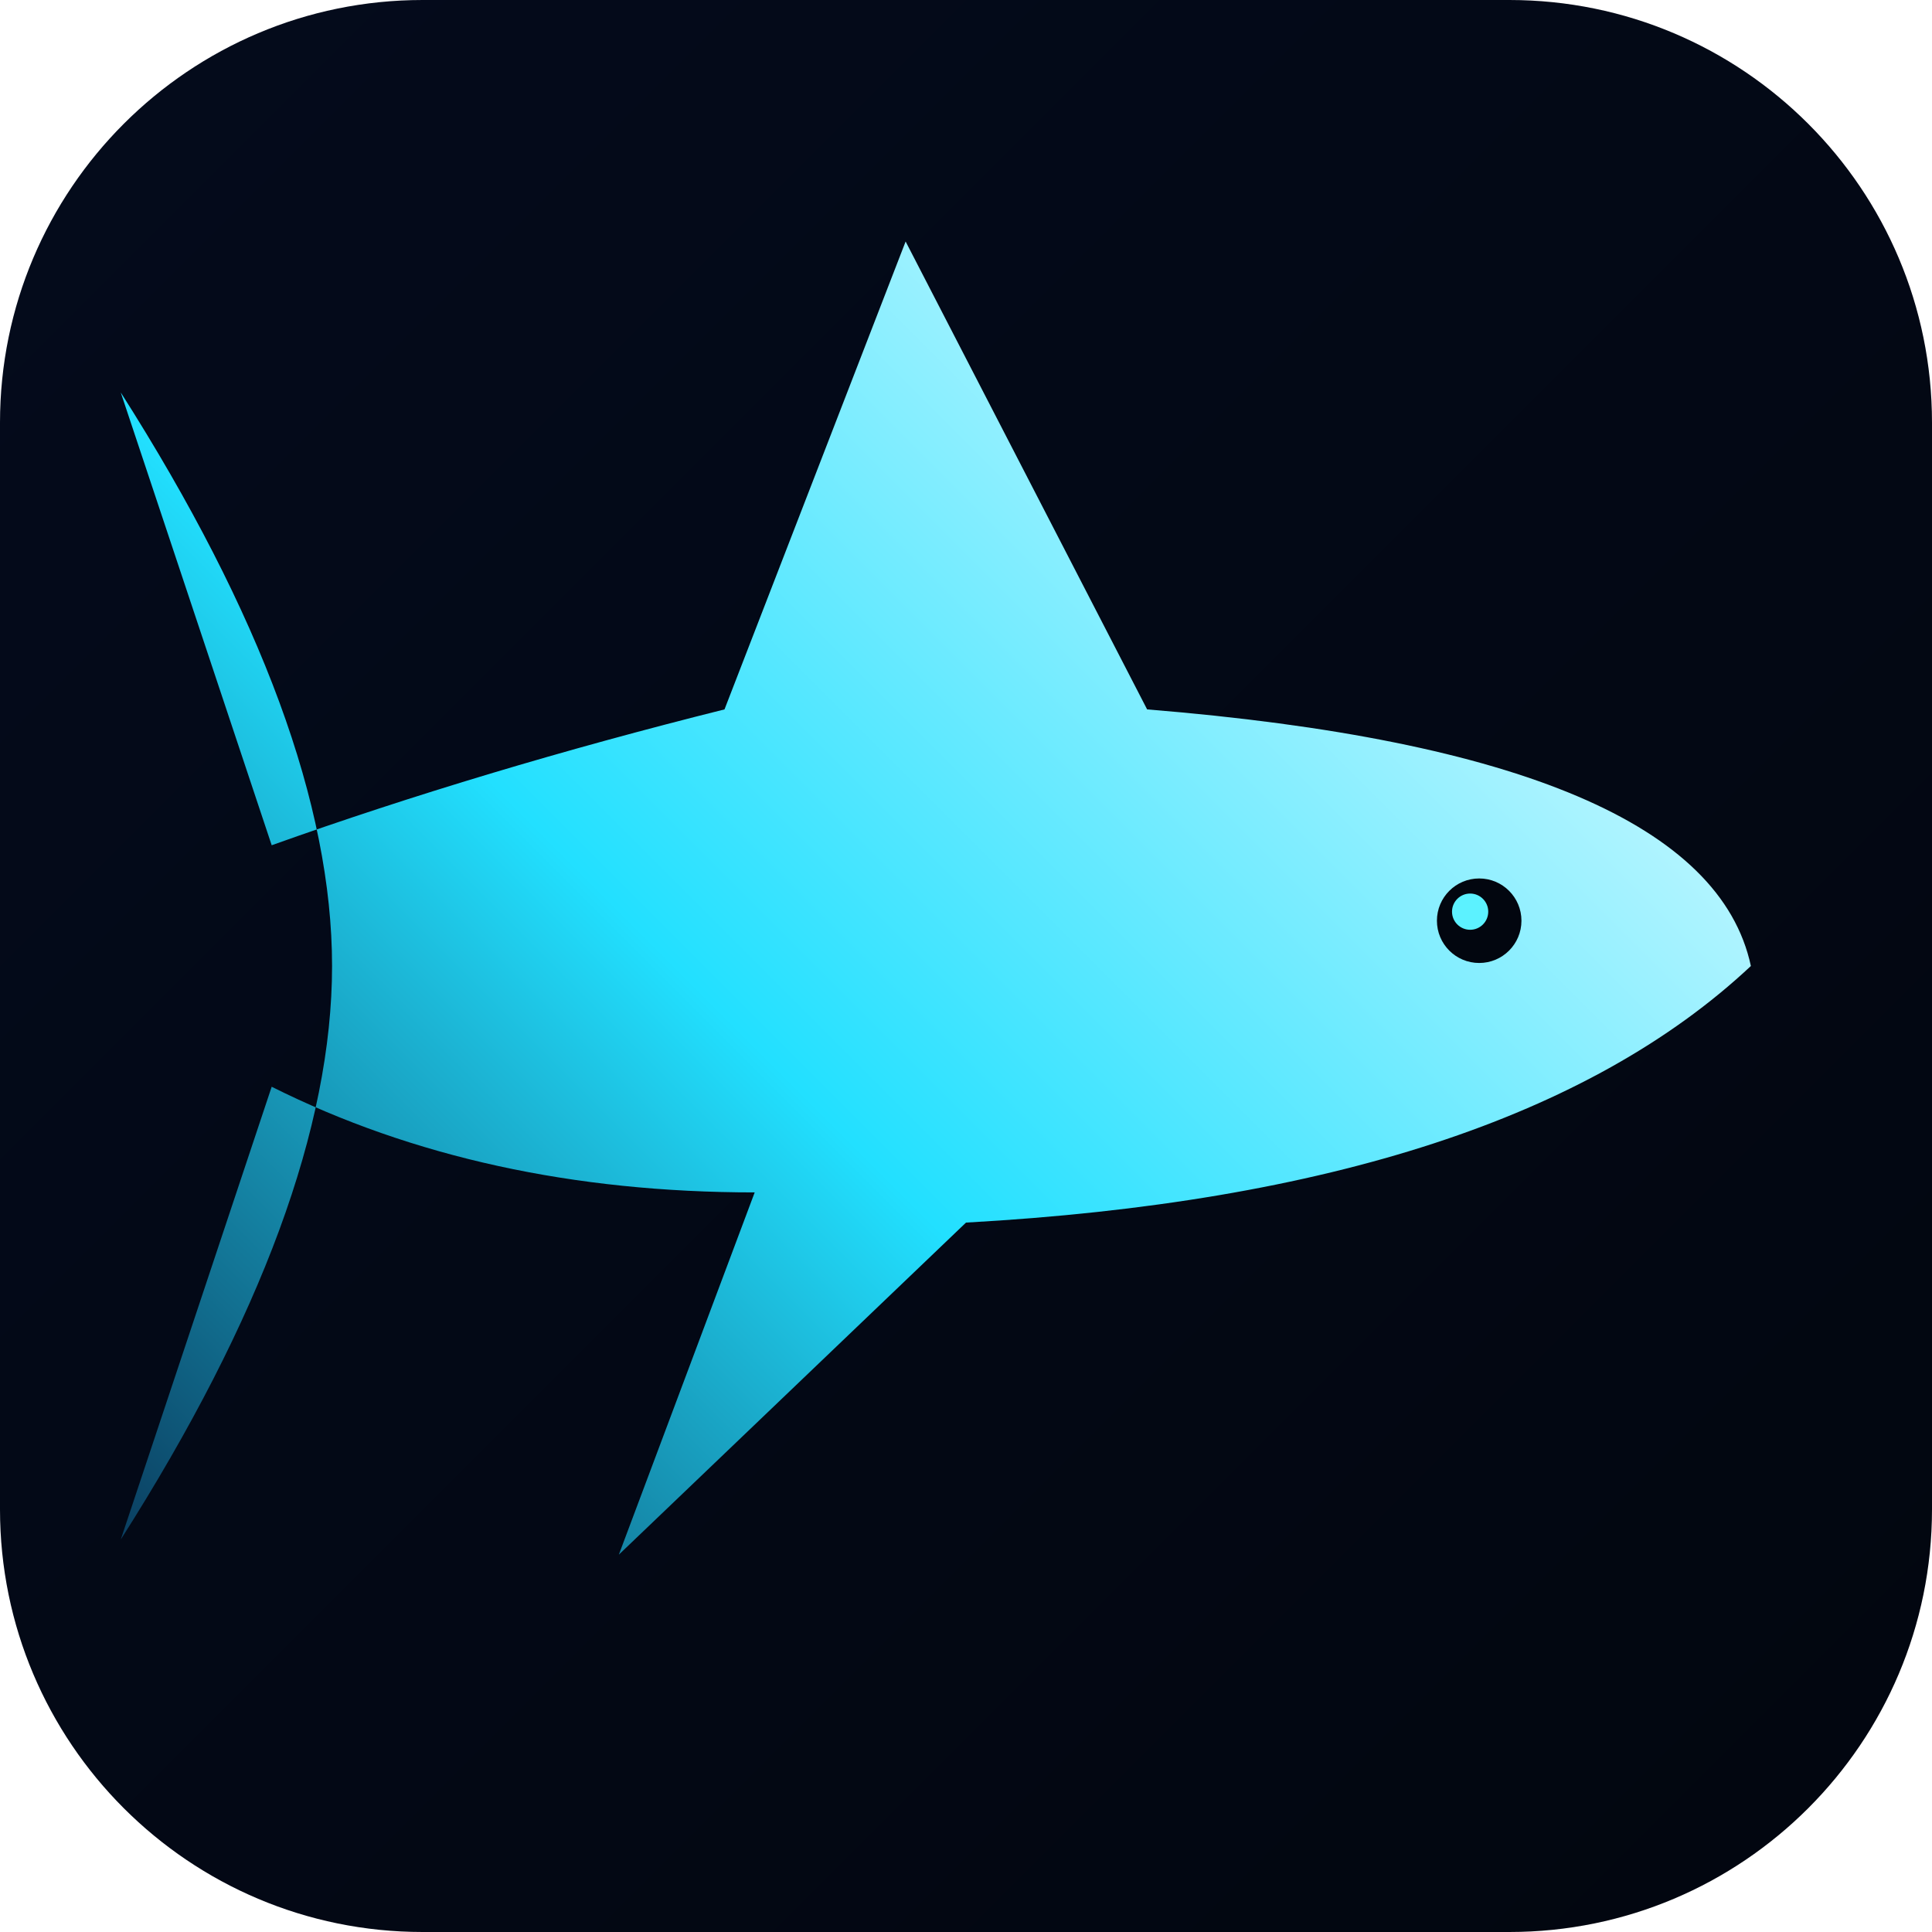
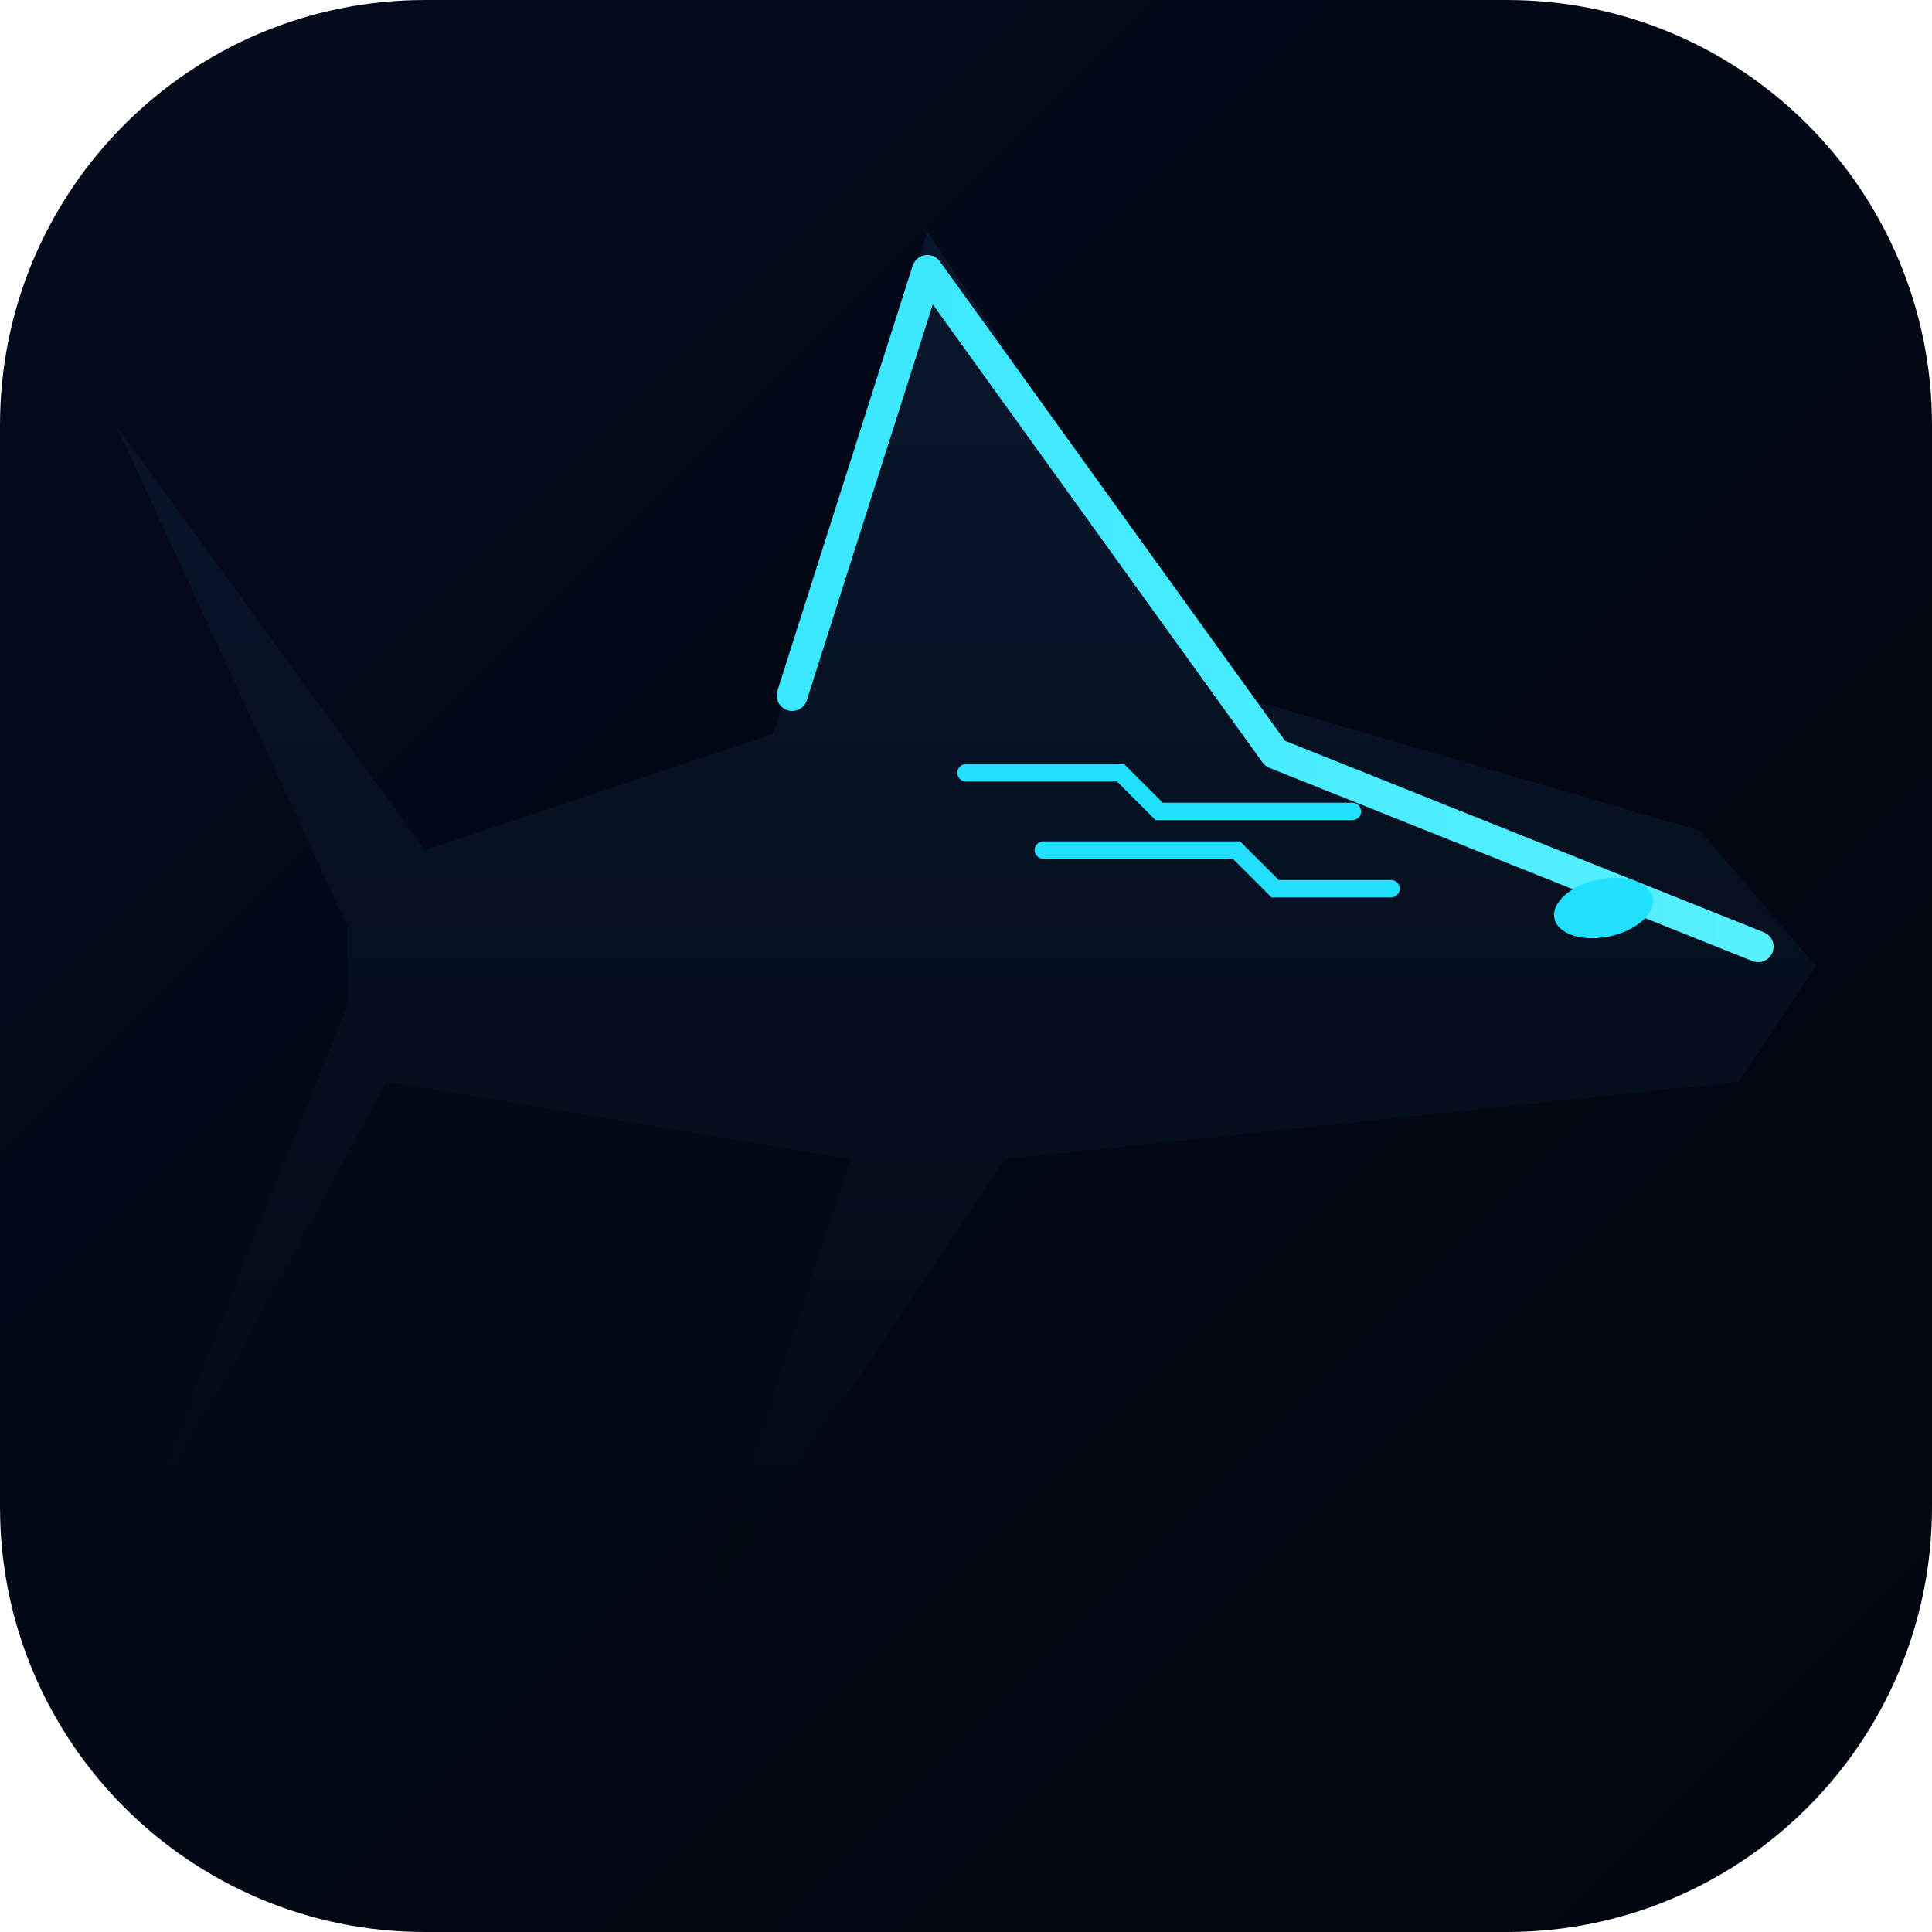
- <svg xmlns="http://www.w3.org/2000/svg" viewBox="0 0 64 64" width="64" height="64">
+ <svg xmlns="http://www.w3.org/2000/svg" viewBox="0 0 100 100" width="100" height="100">
  <defs>
-     <linearGradient id="bg" x1="0" y1="0" x2="64" y2="64" gradientUnits="userSpaceOnUse">
+     <linearGradient id="bg" x1="0" y1="0" x2="100" y2="100" gradientUnits="userSpaceOnUse">
      <stop offset="0%" stop-color="#040b1c" />
      <stop offset="100%" stop-color="#02060f" />
    </linearGradient>
-     <linearGradient id="body" x1="8" y1="56" x2="56" y2="8" gradientUnits="userSpaceOnUse">
-       <stop offset="0%" stop-color="#0a3a5c" />
-       <stop offset="40%" stop-color="#22e0ff" />
-       <stop offset="100%" stop-color="#ffffff" />
+     <linearGradient id="body" x1="50" y1="6" x2="50" y2="80" gradientUnits="userSpaceOnUse">
+       <stop offset="0%" stop-color="#0a1830" />
+       <stop offset="100%" stop-color="#020a14" />
+     </linearGradient>
+     <linearGradient id="edge" x1="0" y1="0" x2="100" y2="0" gradientUnits="userSpaceOnUse">
+       <stop offset="0%" stop-color="#22e0ff" />
+       <stop offset="100%" stop-color="#5cf2ff" />
    </linearGradient>
  </defs>
-   <rect width="64" height="64" rx="14" fill="url(#bg)" />
-   <path d="M 58 32 Q 56.5 25 38 23.5 L 30 8 L 24 23.5 Q 16 25.5 9 28 L 4 13 Q 11 24 11 32 Q 11 40 4 51 L 9 36 Q 16 39.5 25 39.5 L 20.5 51.5 L 32 40.5 Q 50 39.5 58 32 Z" fill="url(#body)" />
-   <circle cx="49" cy="30.5" r="1.4" fill="#02060f" />
-   <circle cx="48.7" cy="30.2" r="0.6" fill="#5cf2ff" />
+   <rect width="100" height="100" rx="22" fill="url(#bg)" />
+   <path d="M 94 50 L 88 43 L 64 36 L 48 12 L 40 38 L 22 44 L 6 22 L 18 48 L 18 52 L 6 82 L 20 56 L 44 60 L 36 84 L 52 60 L 90 56 Z" fill="url(#body)" />
+   <path d="M 91 49 L 66 39 L 48 14 L 41 36" stroke="url(#edge)" stroke-width="1.6" stroke-linecap="round" stroke-linejoin="round" fill="none" />
+   <g stroke="#22e0ff" stroke-width="0.9" stroke-linecap="round" fill="none">
+     <path d="M 50 40 L 58 40 L 60 42 L 70 42" />
+     <path d="M 54 44 L 64 44 L 66 46 L 72 46" />
+   </g>
+   <ellipse cx="83" cy="47" rx="2.6" ry="1.5" transform="rotate(-12 83 47)" fill="#22e0ff" />
</svg>
